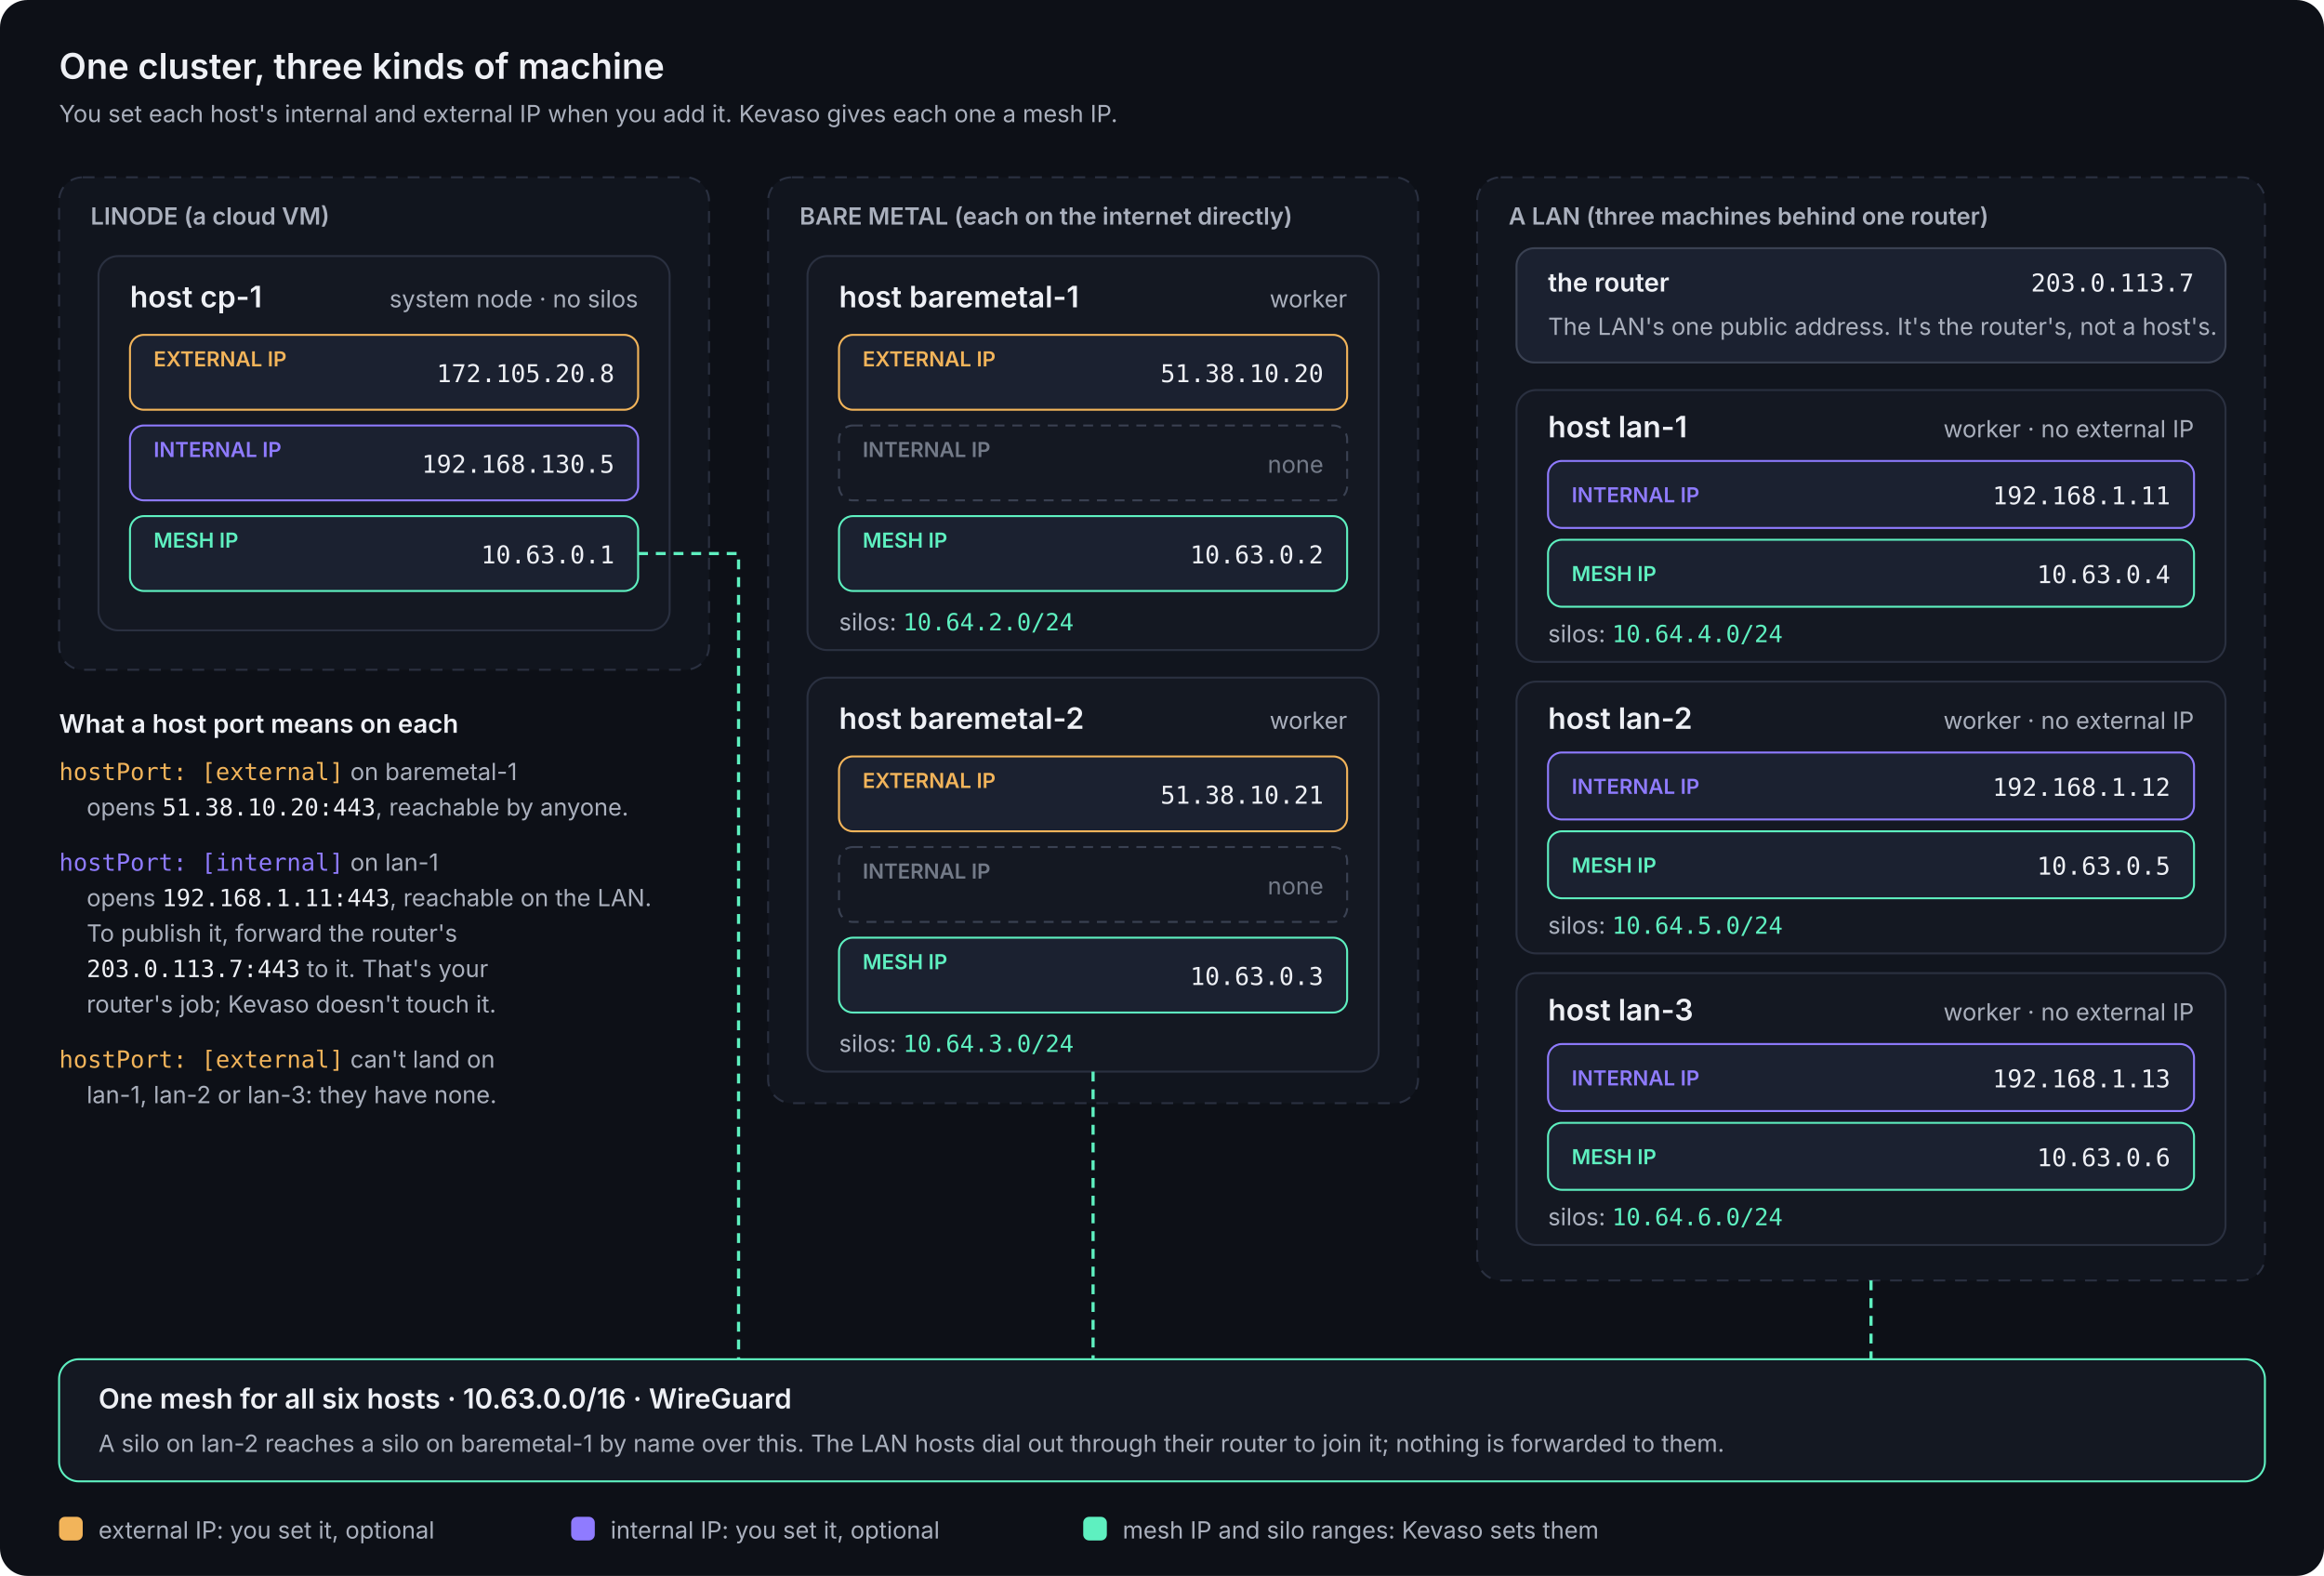
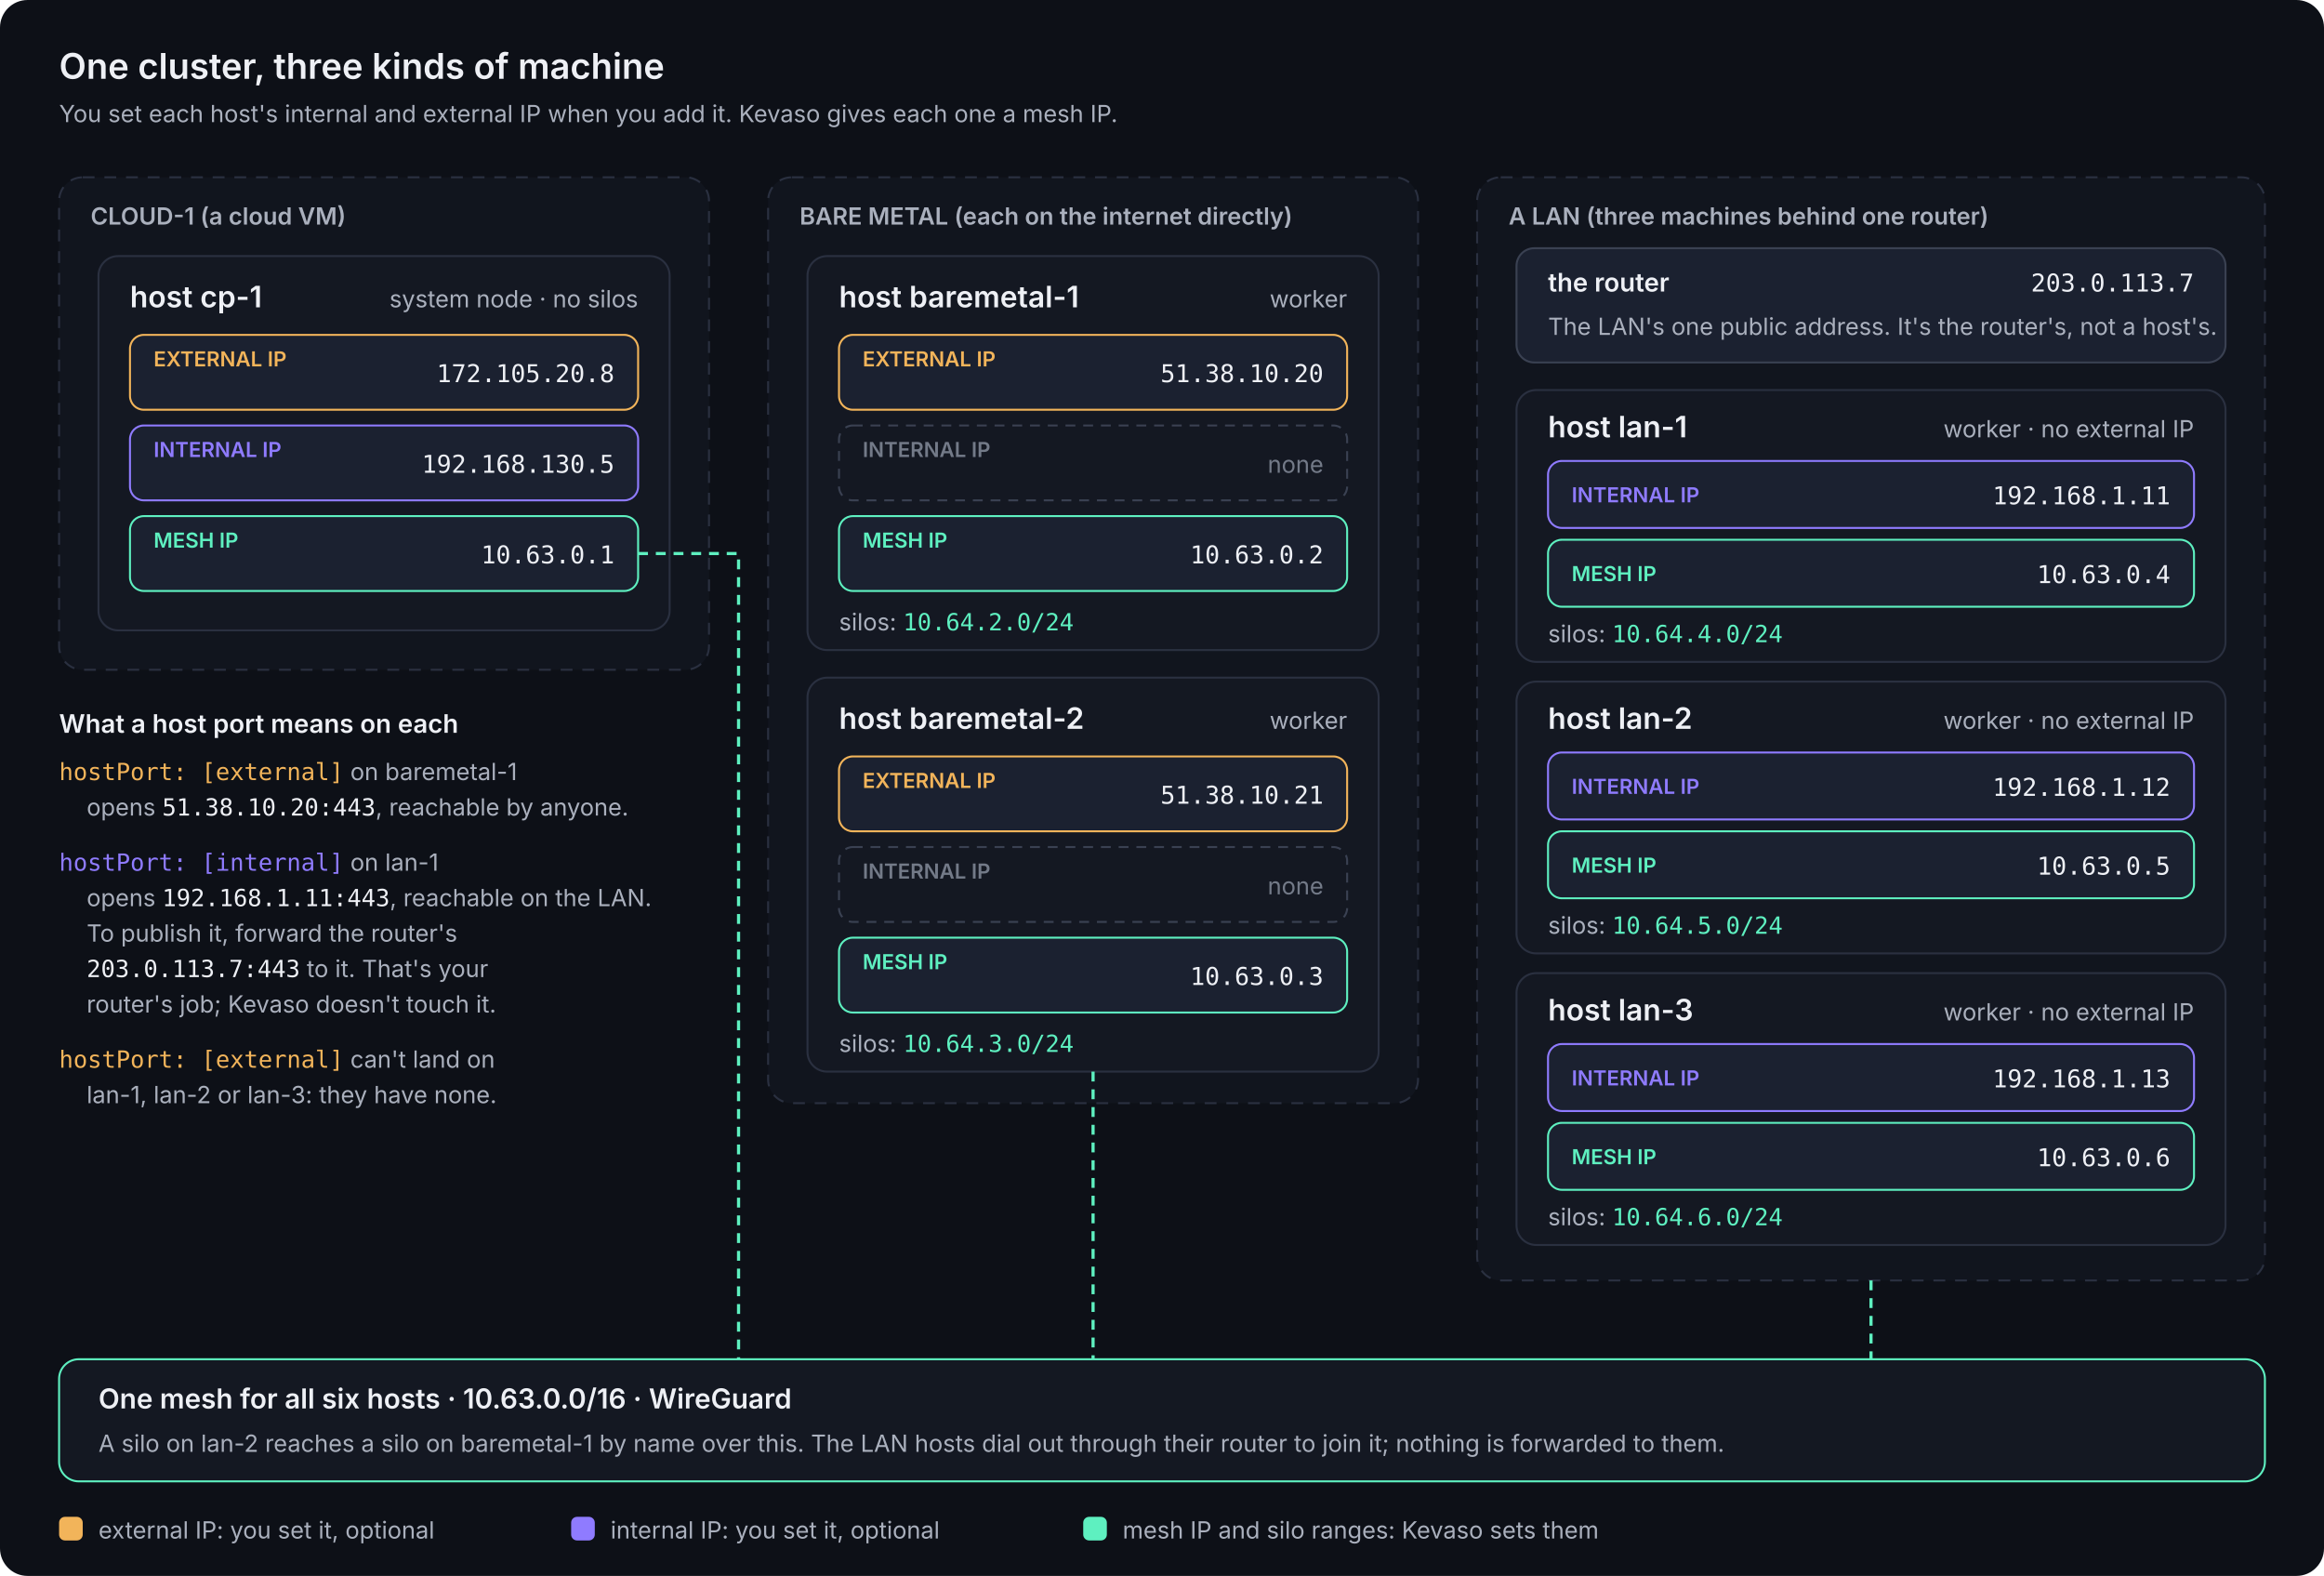
<svg xmlns="http://www.w3.org/2000/svg" viewBox="0 0 1180 800" role="img" aria-labelledby="t d" font-family="Inter, system-ui, -apple-system, 'Segoe UI', sans-serif">
  <defs>
    <marker id="g" viewBox="0 0 10 10" refX="9" refY="5" markerWidth="7" markerHeight="7" orient="auto-start-reverse">
      <path d="M0 0 10 5 0 10z" fill="#aab0bd" />
    </marker>
  </defs>
  <style>
    .mono{font-family:'IBM Plex Mono',ui-monospace,monospace}
    .h{fill:#eef0f5;font-size:15px;font-weight:600}
    .s{fill:#aab0bd;font-size:12px}
    .k{font-size:10.5px;font-weight:600}
    .v{fill:#eef0f5;font-size:12.5px}
  </style>
  <rect width="1180" height="800" rx="14" fill="#0d1017" />
  <text x="30" y="40" fill="#eef0f5" font-size="18" font-weight="600">One cluster, three kinds of machine</text>
  <text x="30" y="62" class="s">You set each host's internal and external IP when you add it. Kevaso gives each one a mesh IP.</text>
  <rect x="30" y="90" width="330" height="250" rx="12" fill="#11151e" stroke="#2a3040" stroke-dasharray="6 5" />
-   <text x="46" y="114" class="s" font-weight="600">LINODE (a cloud VM)</text>
+   <text x="46" y="114" class="s" font-weight="600">CLOUD-1 (a cloud VM)</text>
  <rect x="50" y="130" width="290" height="190" rx="10" fill="#141822" stroke="#2a3040" />
  <text x="66" y="156" class="h">host cp-1</text>
  <text x="324" y="156" class="s" text-anchor="end">system node · no silos</text>
  <rect x="66" y="170" width="258" height="38" rx="7" fill="#1b2130" stroke="#f2b45a" />
  <text x="78" y="186" class="k" fill="#f2b45a">EXTERNAL IP</text>
  <text x="312" y="194" class="v mono" text-anchor="end">172.105.20.8</text>
  <rect x="66" y="216" width="258" height="38" rx="7" fill="#1b2130" stroke="#8f7bff" />
  <text x="78" y="232" class="k" fill="#8f7bff">INTERNAL IP</text>
  <text x="312" y="240" class="v mono" text-anchor="end">192.168.130.5</text>
  <rect x="66" y="262" width="258" height="38" rx="7" fill="#1b2130" stroke="#5ef0c0" />
  <text x="78" y="278" class="k" fill="#5ef0c0">MESH IP</text>
  <text x="312" y="286" class="v mono" text-anchor="end">10.63.0.1</text>
  <rect x="390" y="90" width="330" height="470" rx="12" fill="#11151e" stroke="#2a3040" stroke-dasharray="6 5" />
  <text x="406" y="114" class="s" font-weight="600">BARE METAL (each on the internet directly)</text>
  <g>
    <rect x="410" y="130" width="290" height="200" rx="10" fill="#141822" stroke="#2a3040" />
    <text x="426" y="156" class="h">host baremetal-1</text>
    <text x="684" y="156" class="s" text-anchor="end">worker</text>
    <rect x="426" y="170" width="258" height="38" rx="7" fill="#1b2130" stroke="#f2b45a" />
    <text x="438" y="186" class="k" fill="#f2b45a">EXTERNAL IP</text>
    <text x="672" y="194" class="v mono" text-anchor="end">51.38.10.20</text>
    <rect x="426" y="216" width="258" height="38" rx="7" fill="#141822" stroke="#3a4152" stroke-dasharray="5 4" />
    <text x="438" y="232" class="k" fill="#737a88">INTERNAL IP</text>
    <text x="672" y="240" fill="#737a88" font-size="12" text-anchor="end">none</text>
    <rect x="426" y="262" width="258" height="38" rx="7" fill="#1b2130" stroke="#5ef0c0" />
    <text x="438" y="278" class="k" fill="#5ef0c0">MESH IP</text>
    <text x="672" y="286" class="v mono" text-anchor="end">10.63.0.2</text>
    <text x="426" y="320" class="s">silos: <tspan class="mono" fill="#5ef0c0">10.64.2.0/24</tspan>
    </text>
  </g>
  <g>
    <rect x="410" y="344" width="290" height="200" rx="10" fill="#141822" stroke="#2a3040" />
    <text x="426" y="370" class="h">host baremetal-2</text>
    <text x="684" y="370" class="s" text-anchor="end">worker</text>
    <rect x="426" y="384" width="258" height="38" rx="7" fill="#1b2130" stroke="#f2b45a" />
    <text x="438" y="400" class="k" fill="#f2b45a">EXTERNAL IP</text>
    <text x="672" y="408" class="v mono" text-anchor="end">51.38.10.21</text>
    <rect x="426" y="430" width="258" height="38" rx="7" fill="#141822" stroke="#3a4152" stroke-dasharray="5 4" />
    <text x="438" y="446" class="k" fill="#737a88">INTERNAL IP</text>
    <text x="672" y="454" fill="#737a88" font-size="12" text-anchor="end">none</text>
    <rect x="426" y="476" width="258" height="38" rx="7" fill="#1b2130" stroke="#5ef0c0" />
    <text x="438" y="492" class="k" fill="#5ef0c0">MESH IP</text>
    <text x="672" y="500" class="v mono" text-anchor="end">10.63.0.3</text>
    <text x="426" y="534" class="s">silos: <tspan class="mono" fill="#5ef0c0">10.64.3.0/24</tspan>
    </text>
  </g>
  <rect x="750" y="90" width="400" height="560" rx="12" fill="#11151e" stroke="#2a3040" stroke-dasharray="6 5" />
  <text x="766" y="114" class="s" font-weight="600">A LAN (three machines behind one router)</text>
  <rect x="770" y="126" width="360" height="58" rx="9" fill="#1b2130" stroke="#3a4152" />
  <text x="786" y="148" fill="#eef0f5" font-size="13" font-weight="600">the router</text>
  <text x="1114" y="148" class="v mono" text-anchor="end">203.0.113.7</text>
  <text x="786" y="170" class="s">The LAN's one public address. It's the router's, not a host's.</text>
  <g>
    <rect x="770" y="198" width="360" height="138" rx="10" fill="#141822" stroke="#2a3040" />
    <text x="786" y="222" class="h">host lan-1</text>
    <text x="1114" y="222" class="s" text-anchor="end">worker · no external IP</text>
    <rect x="786" y="234" width="328" height="34" rx="7" fill="#1b2130" stroke="#8f7bff" />
    <text x="798" y="255" class="k" fill="#8f7bff">INTERNAL IP</text>
    <text x="1102" y="256" class="v mono" text-anchor="end">192.168.1.11</text>
    <rect x="786" y="274" width="328" height="34" rx="7" fill="#1b2130" stroke="#5ef0c0" />
    <text x="798" y="295" class="k" fill="#5ef0c0">MESH IP</text>
    <text x="1102" y="296" class="v mono" text-anchor="end">10.63.0.4</text>
    <text x="786" y="326" class="s">silos: <tspan class="mono" fill="#5ef0c0">10.64.4.0/24</tspan>
    </text>
  </g>
  <g>
    <rect x="770" y="346" width="360" height="138" rx="10" fill="#141822" stroke="#2a3040" />
    <text x="786" y="370" class="h">host lan-2</text>
    <text x="1114" y="370" class="s" text-anchor="end">worker · no external IP</text>
    <rect x="786" y="382" width="328" height="34" rx="7" fill="#1b2130" stroke="#8f7bff" />
    <text x="798" y="403" class="k" fill="#8f7bff">INTERNAL IP</text>
    <text x="1102" y="404" class="v mono" text-anchor="end">192.168.1.12</text>
    <rect x="786" y="422" width="328" height="34" rx="7" fill="#1b2130" stroke="#5ef0c0" />
    <text x="798" y="443" class="k" fill="#5ef0c0">MESH IP</text>
    <text x="1102" y="444" class="v mono" text-anchor="end">10.63.0.5</text>
    <text x="786" y="474" class="s">silos: <tspan class="mono" fill="#5ef0c0">10.64.5.0/24</tspan>
    </text>
  </g>
  <g>
    <rect x="770" y="494" width="360" height="138" rx="10" fill="#141822" stroke="#2a3040" />
    <text x="786" y="518" class="h">host lan-3</text>
    <text x="1114" y="518" class="s" text-anchor="end">worker · no external IP</text>
    <rect x="786" y="530" width="328" height="34" rx="7" fill="#1b2130" stroke="#8f7bff" />
    <text x="798" y="551" class="k" fill="#8f7bff">INTERNAL IP</text>
    <text x="1102" y="552" class="v mono" text-anchor="end">192.168.1.13</text>
    <rect x="786" y="570" width="328" height="34" rx="7" fill="#1b2130" stroke="#5ef0c0" />
    <text x="798" y="591" class="k" fill="#5ef0c0">MESH IP</text>
    <text x="1102" y="592" class="v mono" text-anchor="end">10.63.0.6</text>
    <text x="786" y="622" class="s">silos: <tspan class="mono" fill="#5ef0c0">10.64.6.0/24</tspan>
    </text>
  </g>
  <text x="30" y="372" fill="#eef0f5" font-size="13" font-weight="600">What a host port means on each</text>
  <g class="s">
    <text x="30" y="396">
      <tspan class="mono" fill="#f2b45a">hostPort: [external]</tspan> on baremetal-1</text>
    <text x="44" y="414">opens <tspan class="mono" fill="#eef0f5">51.38.10.20:443</tspan>, reachable by anyone.</text>
    <text x="30" y="442">
      <tspan class="mono" fill="#8f7bff">hostPort: [internal]</tspan> on lan-1</text>
    <text x="44" y="460">opens <tspan class="mono" fill="#eef0f5">192.168.1.11:443</tspan>, reachable on the LAN.</text>
    <text x="44" y="478">To publish it, forward the router's</text>
    <text x="44" y="496">
      <tspan class="mono" fill="#eef0f5">203.0.113.7:443</tspan> to it. That's your</text>
    <text x="44" y="514">router's job; Kevaso doesn't touch it.</text>
    <text x="30" y="542">
      <tspan class="mono" fill="#f2b45a">hostPort: [external]</tspan> can't land on</text>
    <text x="44" y="560">lan-1, lan-2 or lan-3: they have none.</text>
  </g>
  <path d="M324 281H375V690M555 544V690M950 650V690" fill="none" stroke="#5ef0c0" stroke-width="1.6" stroke-dasharray="5 4" />
  <rect x="30" y="690" width="1120" height="62" rx="10" fill="#141822" stroke="#5ef0c0" />
  <text x="50" y="715" fill="#eef0f5" font-size="14" font-weight="600">One mesh for all six hosts · 10.63.0.0/16 · WireGuard</text>
  <text x="50" y="737" class="s">A silo on lan-2 reaches a silo on baremetal-1 by name over this. The LAN hosts dial out through their router to join it; nothing is forwarded to them.</text>
  <g font-size="12">
    <rect x="30" y="770" width="12" height="12" rx="3" fill="#f2b45a" />
    <text x="50" y="781" fill="#aab0bd">external IP: you set it, optional</text>
    <rect x="290" y="770" width="12" height="12" rx="3" fill="#8f7bff" />
    <text x="310" y="781" fill="#aab0bd">internal IP: you set it, optional</text>
    <rect x="550" y="770" width="12" height="12" rx="3" fill="#5ef0c0" />
    <text x="570" y="781" fill="#aab0bd">mesh IP and silo ranges: Kevaso sets them</text>
  </g>
</svg>
